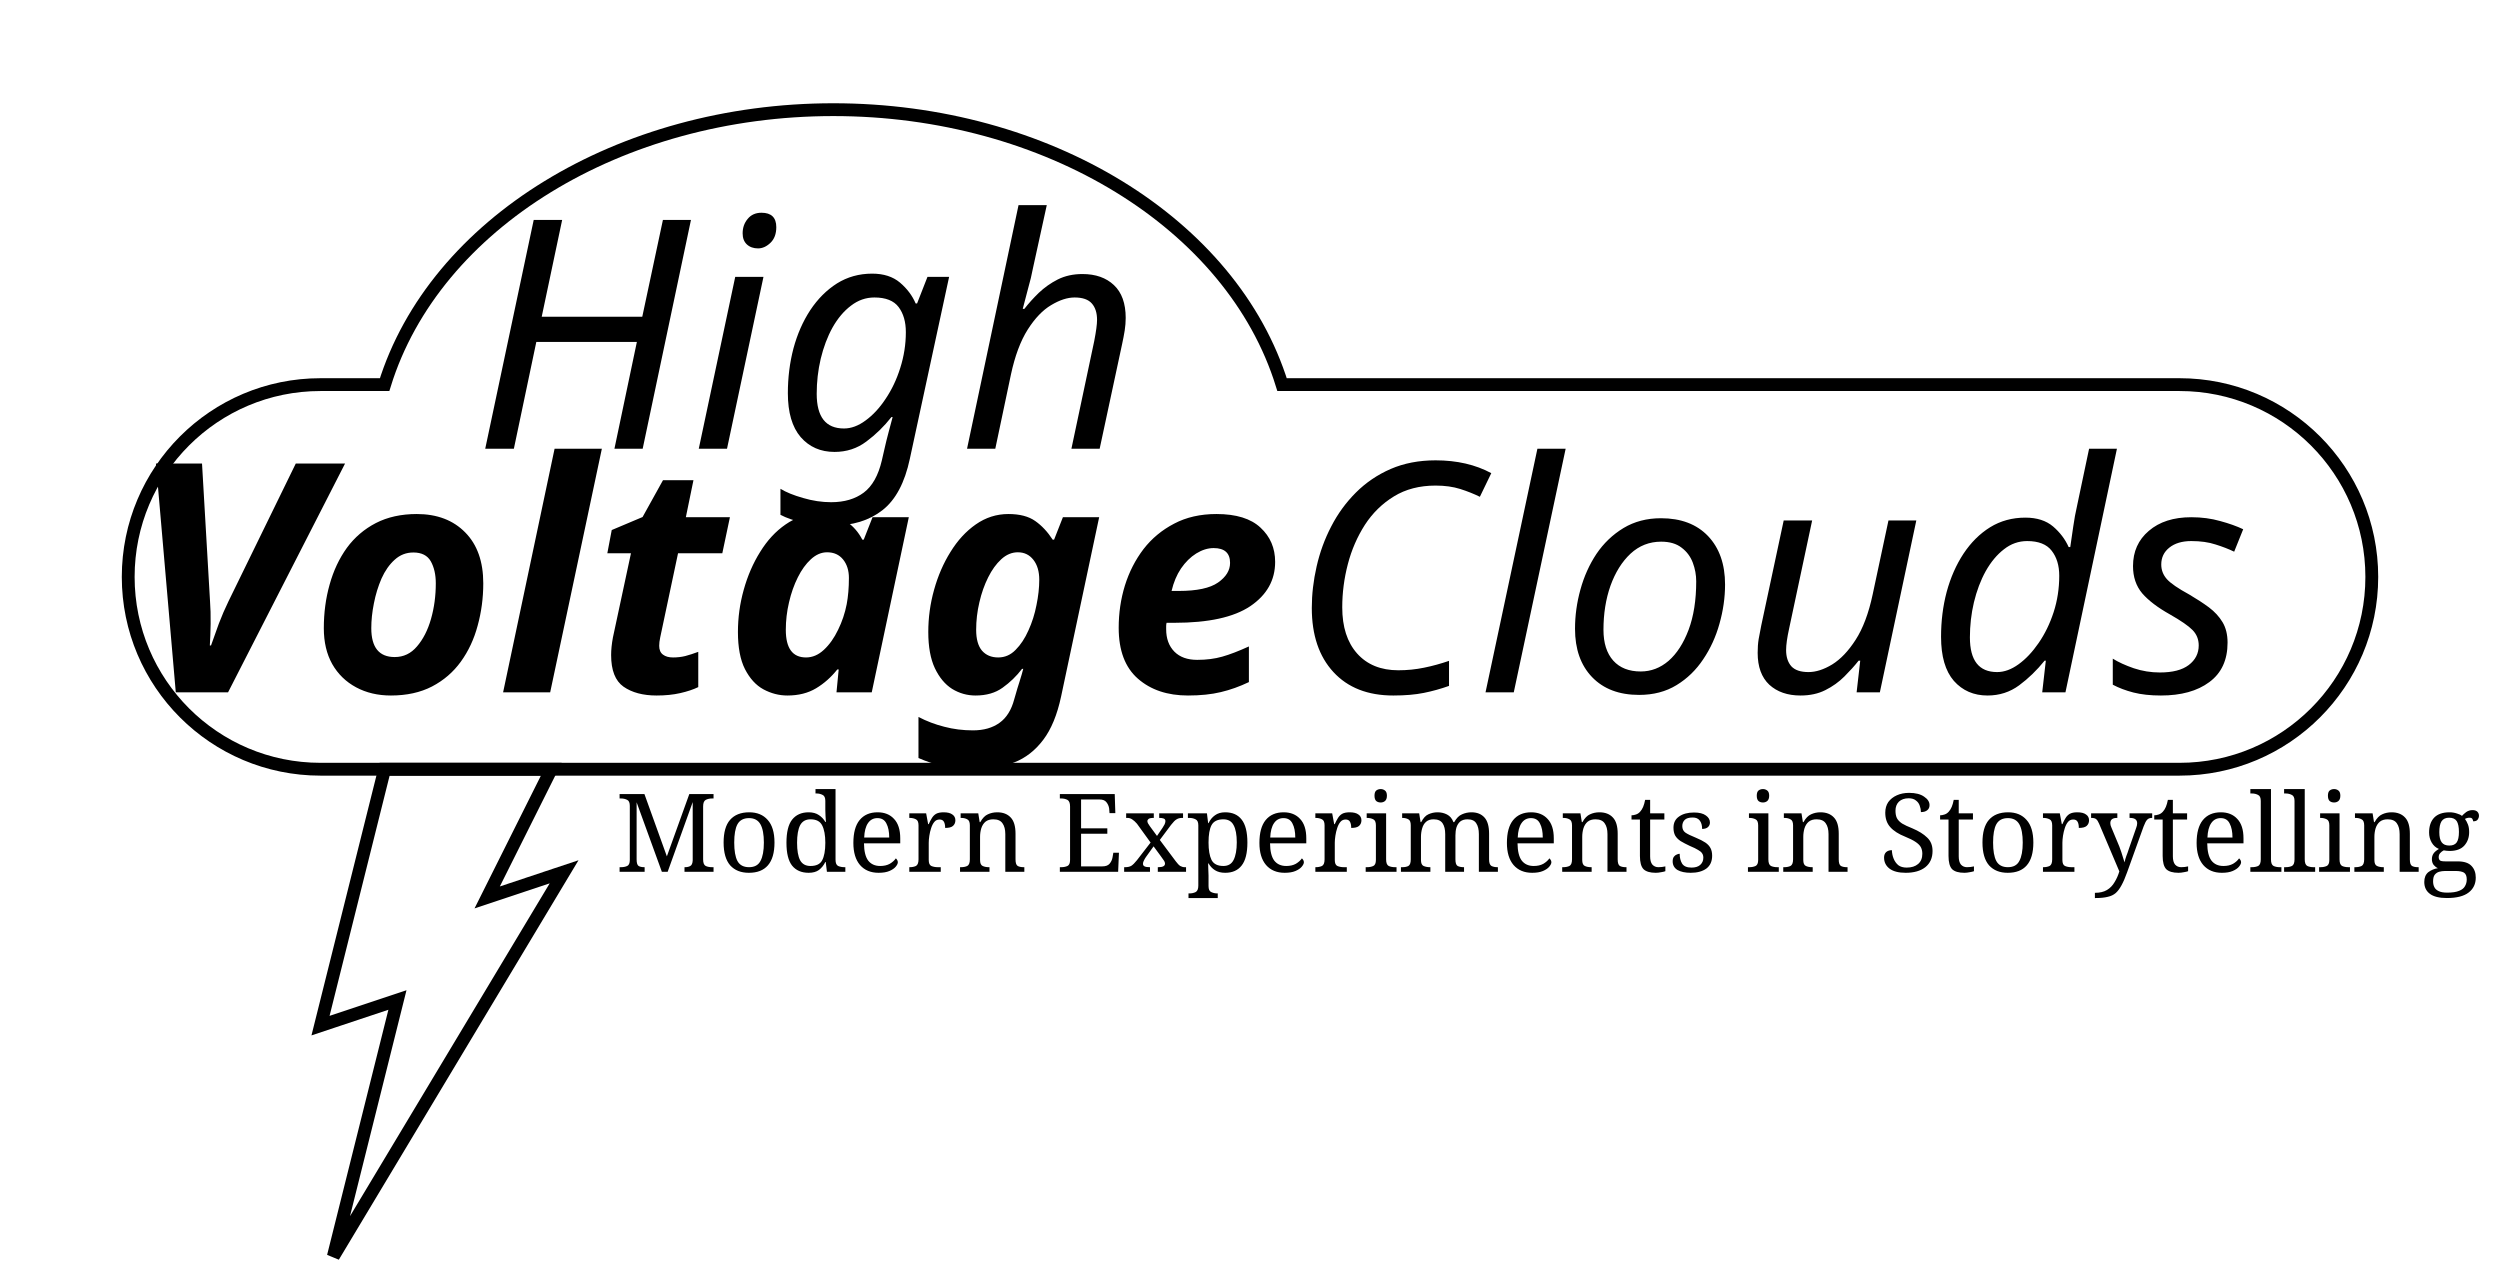
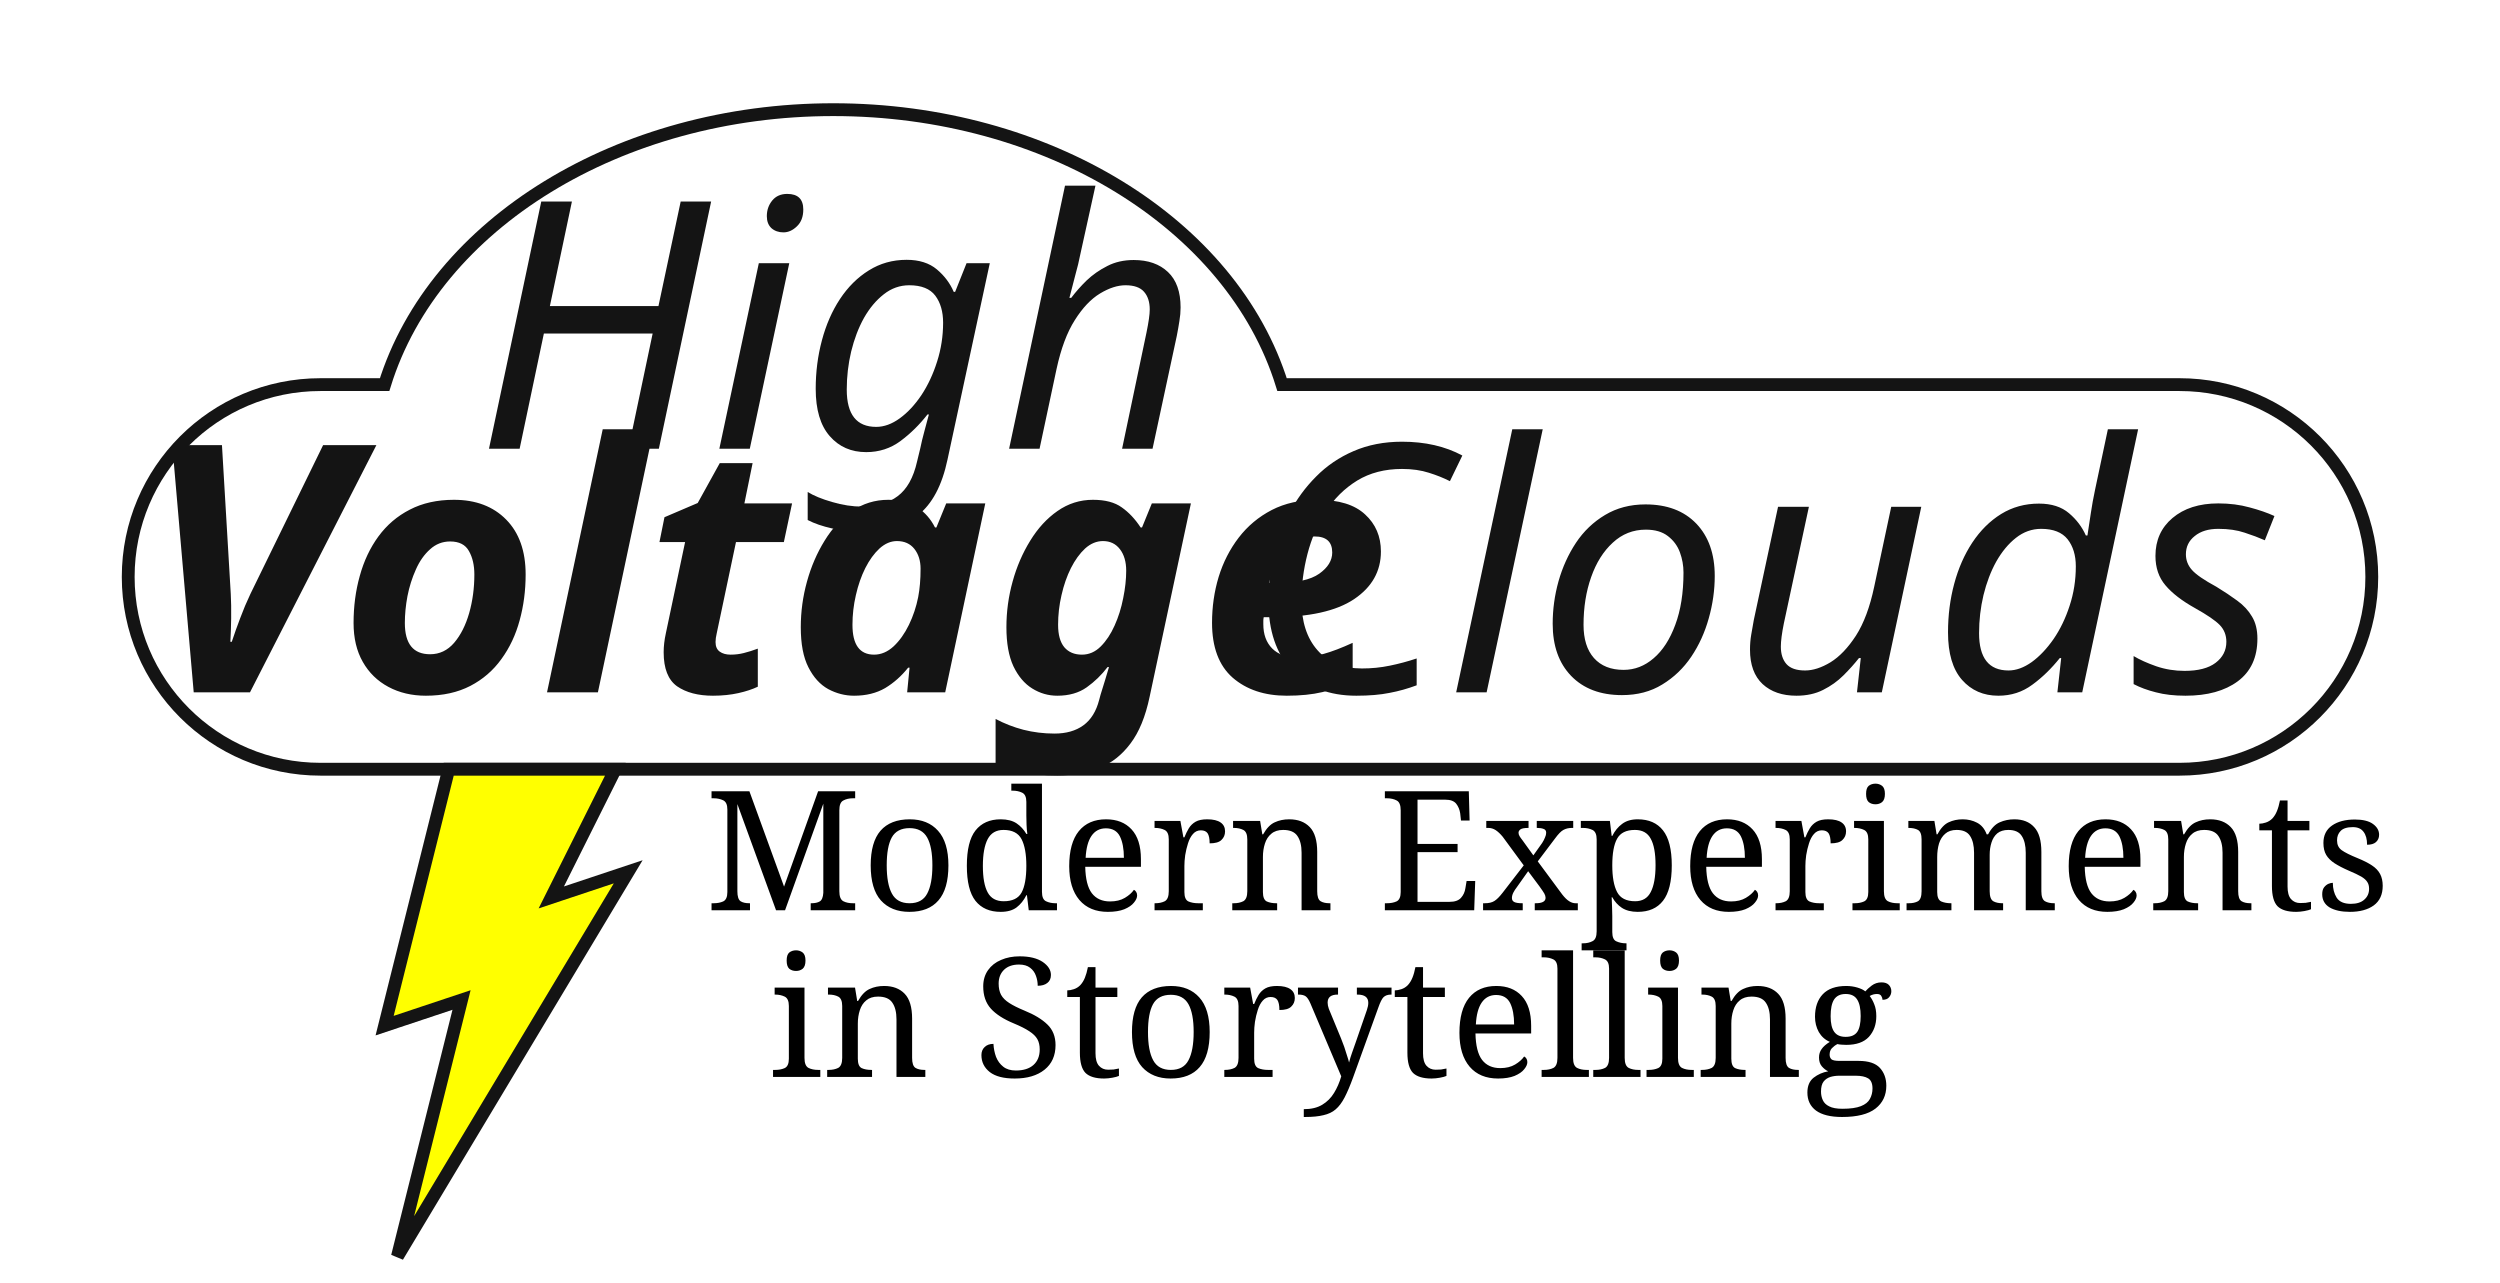
<svg xmlns="http://www.w3.org/2000/svg" viewBox="0 0 195 100">
  <style>
    .common { 
-       text-anchor: middle; 
-       fill: black; 
-       font-size: 25px;
+       text-anchor: left; 
+       fill: rgb(20,20,20); 
+       font-size: 27px;
      font-family: sans-serif;
      font-variant-caps: small-caps;
    }
    .high-clouds {
      font-style: italic;
    }
    .voltage  {
      font-style: italic;
      font-weight: bold;
    }
    .mes {
-       font-size: 8.5px;
+       font-size: 13px;
      font-family: serif;
      text-anchor: start;
    }
+     .cloud {
+       stroke:rgb(20,20,20);
+       fill:none;
+     }
+     .lightning {
+       stroke:rgb(20,20,20);
+       fill:yellow;
+     }
  </style>
-   <path stroke="black" fill="none" d="     M 170 60     A 10 10 0 0 0 170 30     L 100 30     A 36 28 0 0 0 30 30     L 25 30     A 10 10 0 0 0 25 60     Z" />
-   <text x="63" y="35" class="common high-clouds">
+   <path class="cloud" d="     M 170 60     A 10 10 0 0 0 170 30     L 100 30     A 36 28 0 0 0 30 30     L 25 30     A 10 10 0 0 0 25 60     Z" />
+   <text x="37" y="35" textLength="50" class="common high-clouds">
    High
  </text>
-   <text x="55" y="54" class="common voltage">
+   <text x="11" y="54" textLength="86" class="common voltage">
    Voltage
  </text>
-   <text x="138" y="54" class="common high-clouds">
+   <text x="97" y="54" textLength="83" class="common high-clouds">
    Clouds
  </text>
-   <path stroke="black" fill="none" d="     M 30 60     l -5 20     l 6 -2     l -5 20     l 18 -30     l -6  2     l 5 -10     Z" />
-   <text x="48" y="68" class="mes">
-     Modern Experiments in Storytelling
+   <path class="lightning" d="     M 35 60     l -5 20     l 6 -2     l -5 20     l 18 -30     l -6  2     l 5 -10     Z" />
+   <text x="55" y="71" class="mes">
+     Modern Experiments
+   </text>
+   <text x="60" y="84" class="mes">
+     in Storytelling
  </text>
</svg>
